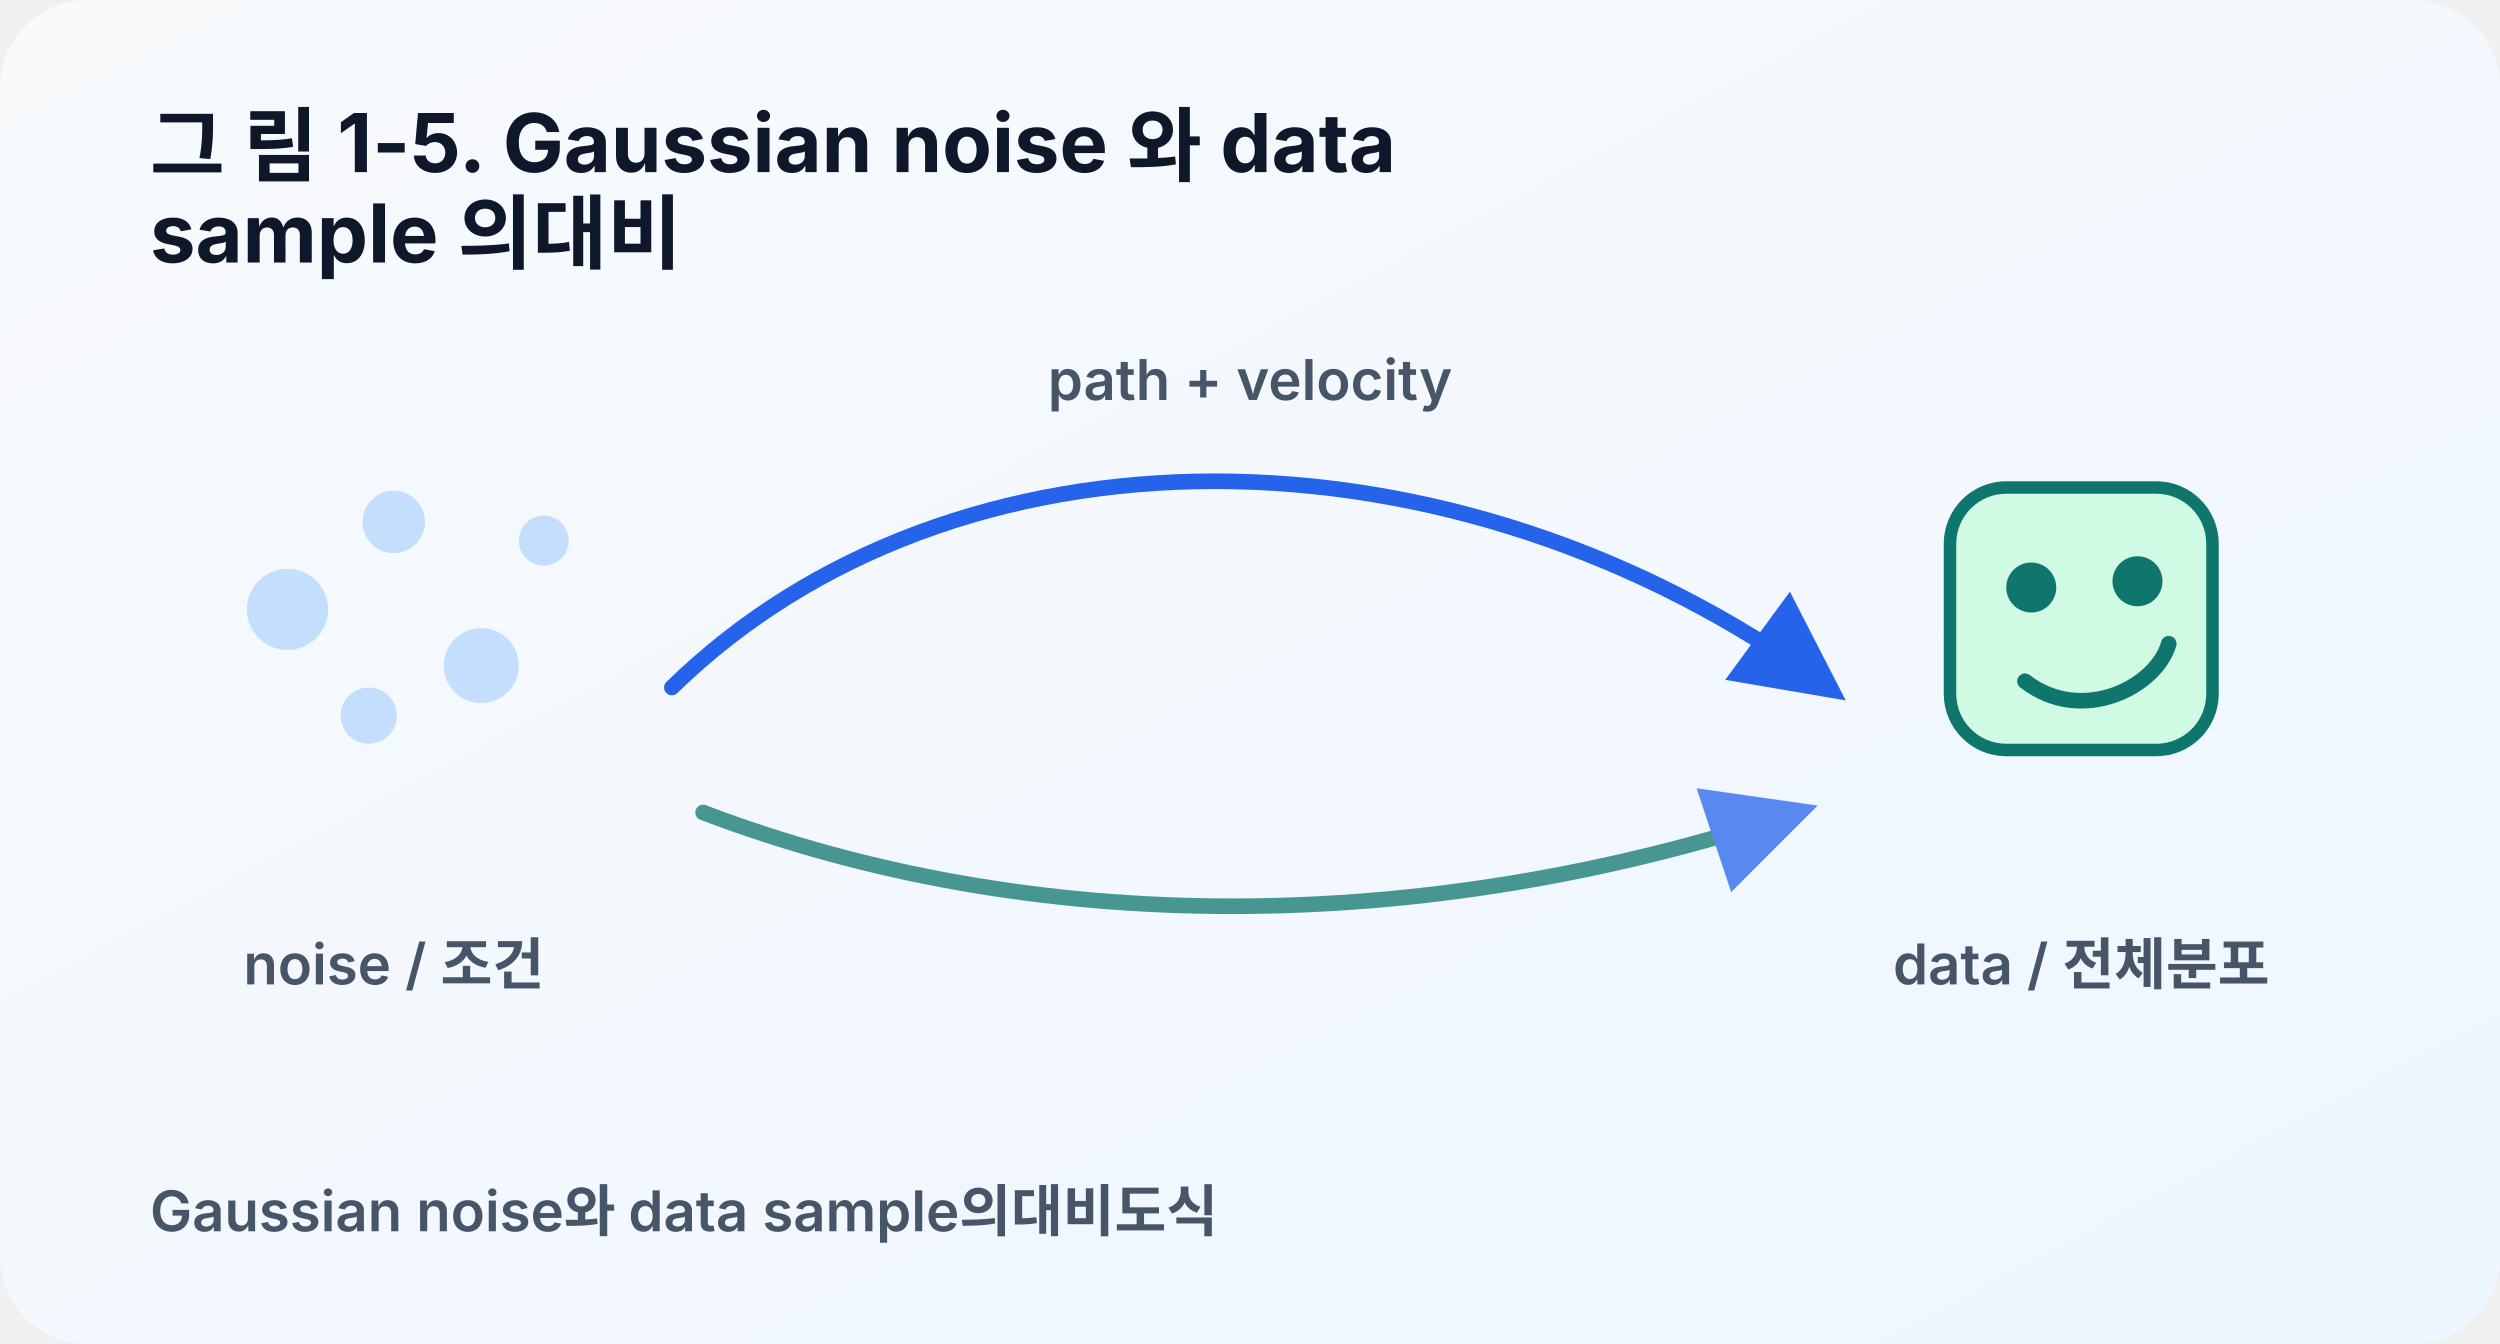
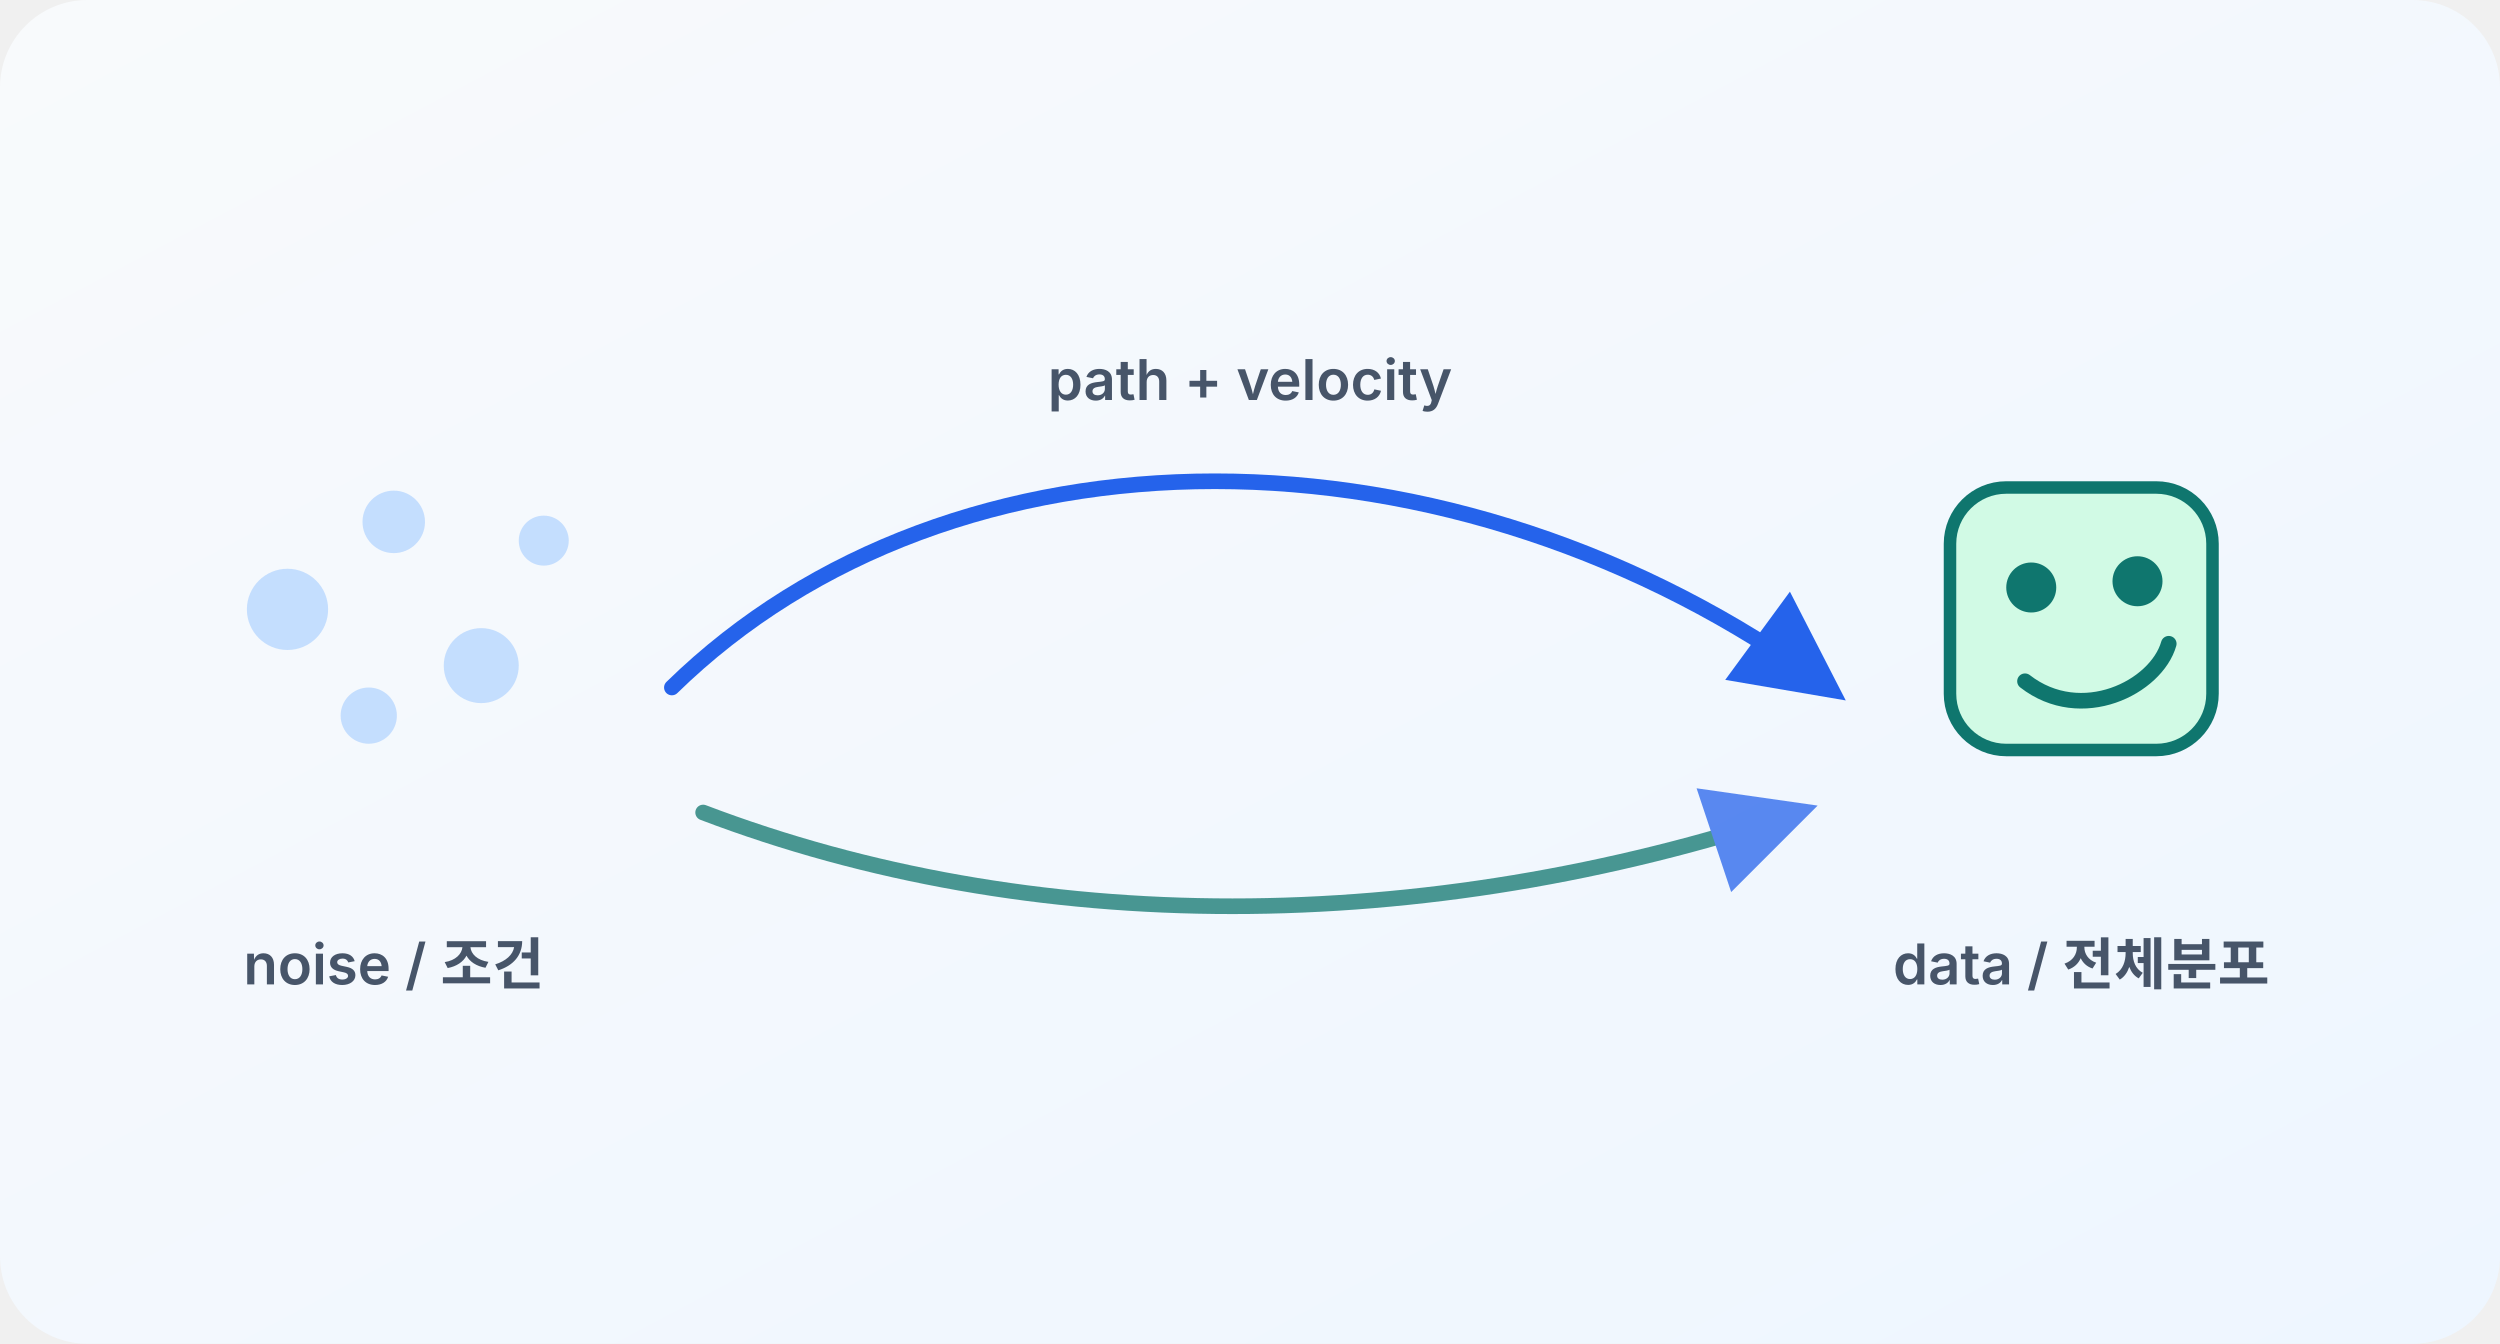
<svg xmlns="http://www.w3.org/2000/svg" viewBox="0 0 800 430" role="img">
  <defs>
    <marker id="arrow" viewBox="0 0 10 10" refX="8" refY="5" markerWidth="7" markerHeight="7" orient="auto-start-reverse">
      <path d="M0 0 L10 5 L0 10 z" fill="#2563eb" />
    </marker>
    <linearGradient id="bg" x1="0" x2="1" y1="0" y2="1">
      <stop offset="0" stop-color="#f8fafc" />
      <stop offset="1" stop-color="#eef6ff" />
    </linearGradient>
  </defs>
  <style>.bg{fill:url(#bg)}.title{font:700 26px -apple-system,BlinkMacSystemFont,'Noto Sans KR',sans-serif;fill:#0f172a}.small{font:600 18px -apple-system,BlinkMacSystemFont,'Noto Sans KR',sans-serif;fill:#475569}.label{font:700 19px -apple-system,BlinkMacSystemFont,'Noto Sans KR',sans-serif;fill:#0f172a}.light{fill:#fff}.panel{fill:#fff;stroke:#bfdbfe;stroke-width:3}.panel.alt{fill:#ecfeff;stroke:#99f6e4}.net,.hub{fill:#0f766e}.arrow{fill:none;stroke:#2563eb;stroke-width:5;stroke-linecap:round;marker-end:url(#arrow)}.arrow.soft{stroke:#0f766e;opacity:.75}.curve{fill:none;stroke:#7c3aed;stroke-width:5;stroke-linecap:round;marker-end:url(#arrow)}.dot{fill:#2563eb}.dot2{fill:#0f766e}.cloud circle{fill:#bfdbfe;opacity:.9}.data rect{fill:#d1fae5;stroke:#0f766e;stroke-width:4}.data circle{fill:#0f766e}.data path{fill:none;stroke:#0f766e;stroke-width:5;stroke-linecap:round}.link{stroke:#94a3b8;stroke-width:3;opacity:.75}</style>
  <rect class="bg" width="800" height="430" rx="28" />
-   <text x="48" y="56" class="title">그 림 1-5. Gaussian noise 와 data</text>
-   <text x="48" y="84" class="title">sample 의대비</text>
  <g class="cloud" transform="translate(92,195)">
    <circle cx="0" cy="0" r="13" />
    <circle cx="34" cy="-28" r="10" />
    <circle cx="62" cy="18" r="12" />
    <circle cx="26" cy="34" r="9" />
    <circle cx="82" cy="-22" r="8" />
  </g>
  <path d="M215 220 C305 132 465 132 585 220" class="arrow" />
  <path d="M225 260 C330 300 455 300 575 260" class="arrow soft" />
  <g class="data" transform="translate(666,198)">
    <rect x="-42" y="-42" width="84" height="84" rx="18" />
    <circle cx="-16" cy="-10" r="8" />
    <circle cx="18" cy="-12" r="8" />
    <path d="M-18 20 C0 34 24 22 28 8" />
  </g>
  <text x="126" y="315" text-anchor="middle" class="small">noise / 조건</text>
  <text x="400" y="128" text-anchor="middle" class="small">path + velocity</text>
  <text x="666" y="315" text-anchor="middle" class="small">data / 전체분포</text>
-   <text x="48" y="394" class="small">Gaussian noise와 data sample의대비도식</text>
</svg>
